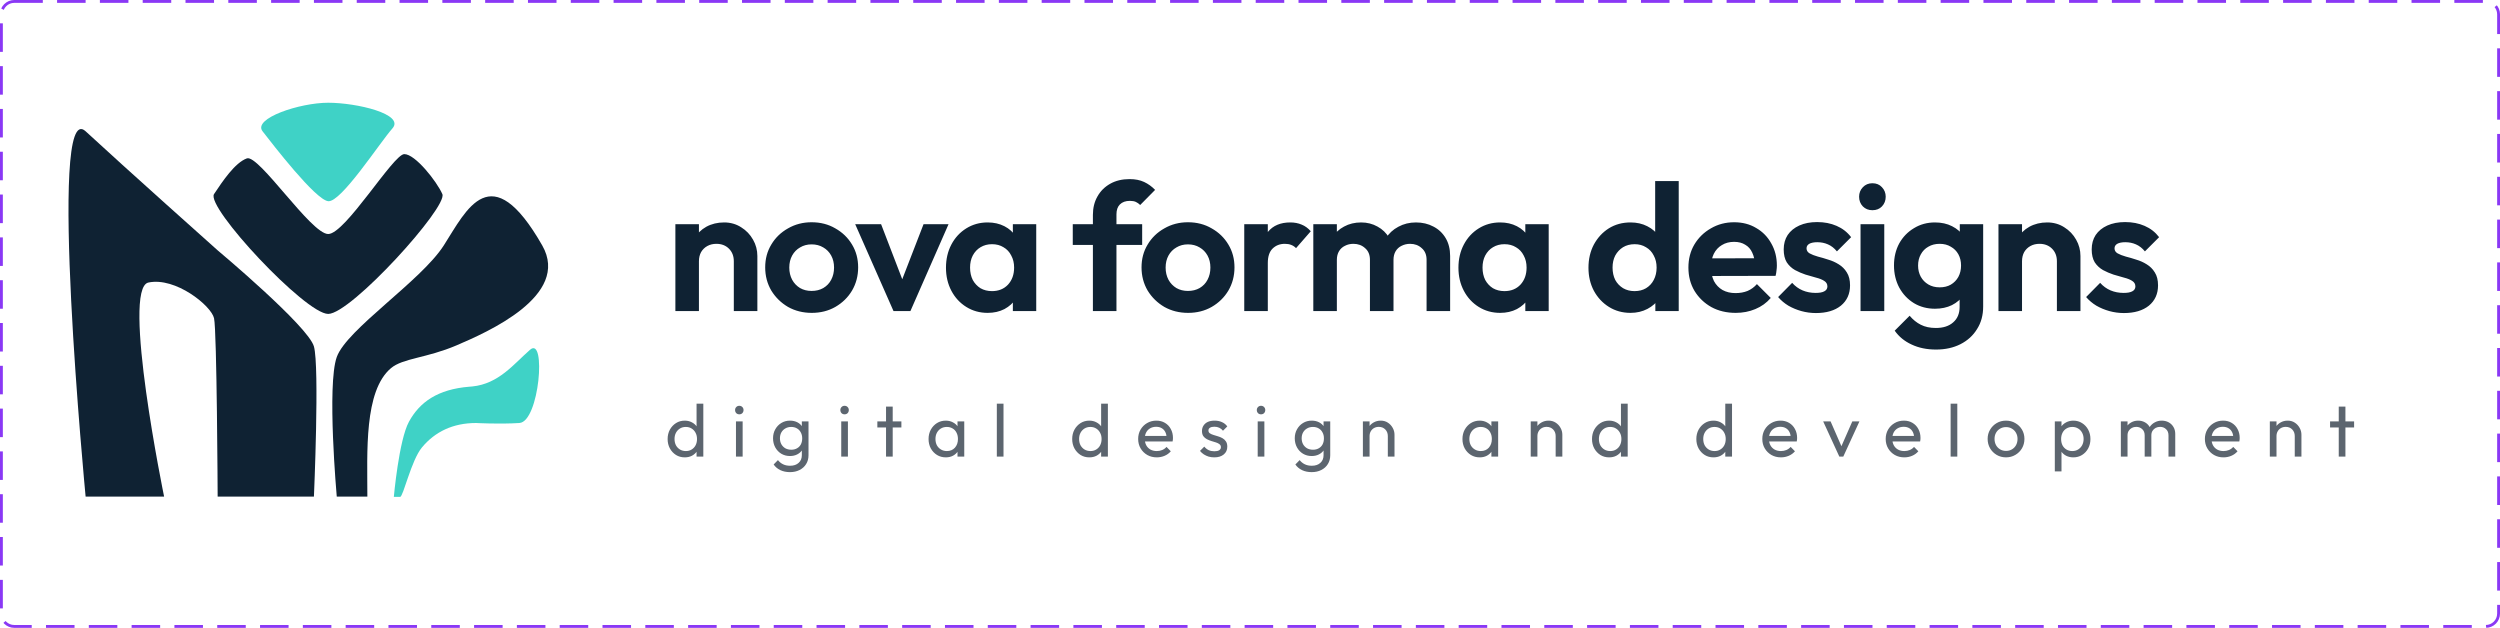
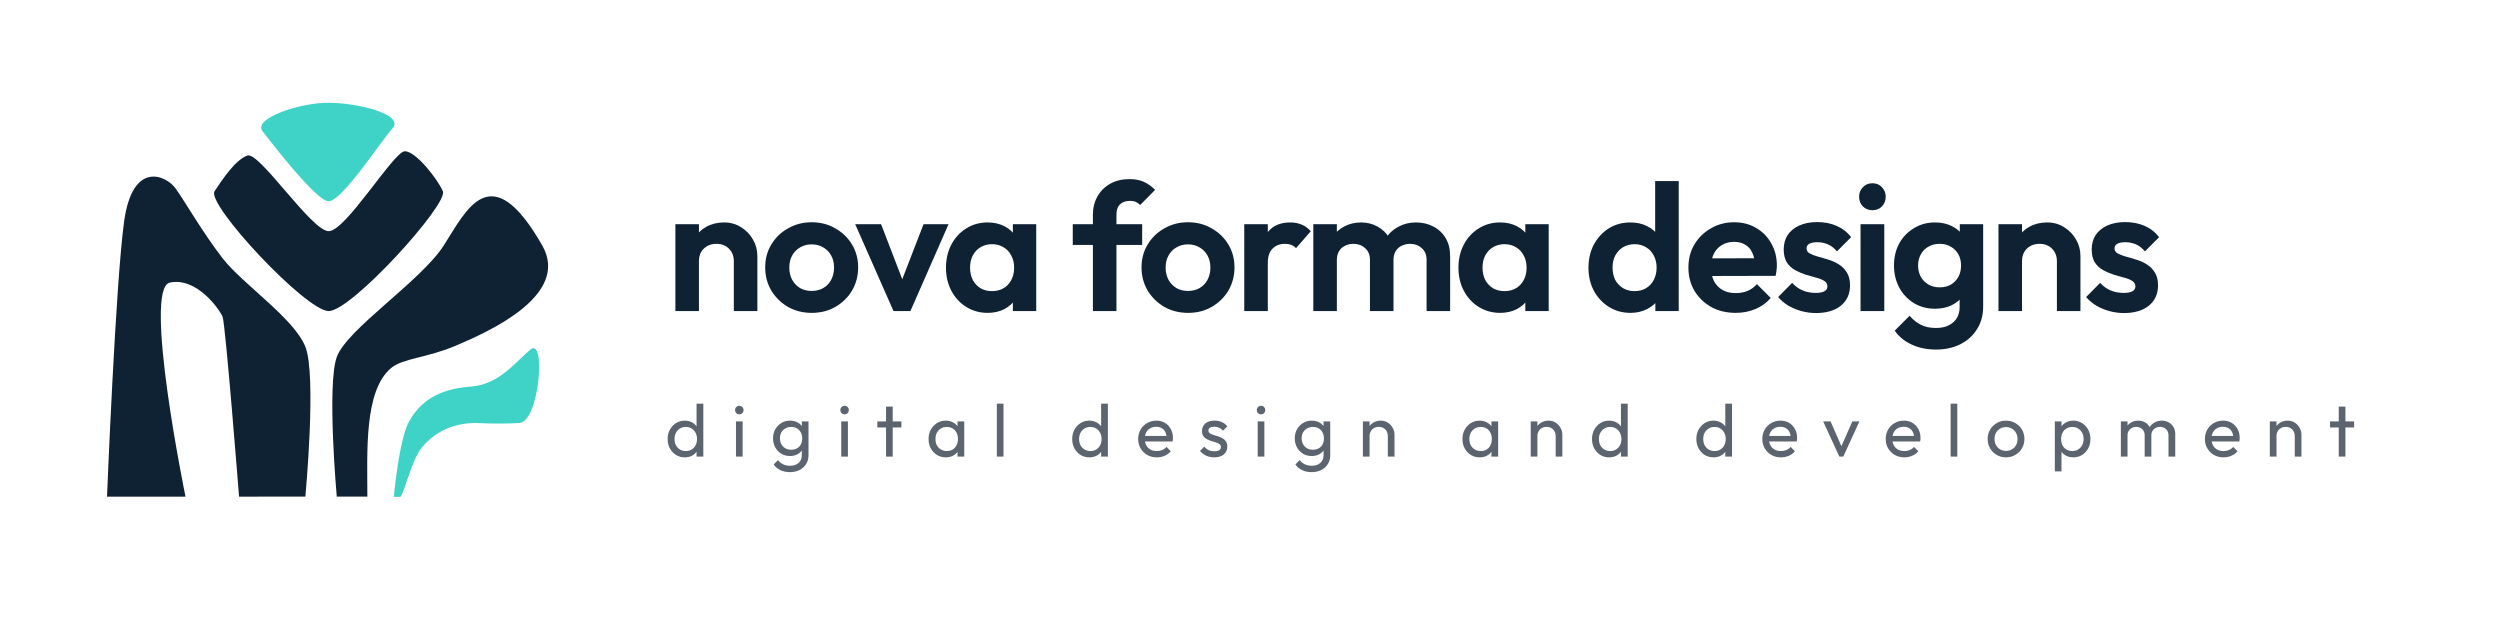
<svg xmlns="http://www.w3.org/2000/svg" width="876" height="220" viewBox="0 0 876 220" fill="none">
-   <rect x="0.5" y="0.5" width="875" height="219" rx="4.5" stroke="#8A38F5" stroke-dasharray="10 5" />
-   <path d="M30 174C30 174 16.5 33.5 30 46C43.5 58.5 76.265 87.719 76.265 87.719C76.265 87.719 108 114.295 110 121.397C112 128.5 110 174 110 174H76.265C76.265 174 76.006 115.898 75 111.5C73.994 107.102 61.5 96.989 52 99C42.5 101.011 57.5 174 57.5 174H30Z" fill="#0F2233" />
+   <path d="M37.5 174.028C37.5 174.028 40.5 99.028 43.5 77.528C46.5 56.028 58.241 61.5 61.5 66C64.759 70.5 71 81.472 78 90.5C85 99.528 103 111.5 107 121.5C111 131.5 107 174 107 174L83.765 174.028C83.765 174.028 79 113.472 78 111C77 108.528 69 97.017 59.5 99.028C50 101.039 65 174.028 65 174.028H37.5Z" fill="#0F2233" />
  <path d="M118 125.111C121.5 115.333 147.5 98.5 155.5 86C163.5 73.5 172 54.5 190 86C200.088 103.654 170.5 116.5 160 121C149.5 125.5 141.176 125.484 137 129C127.5 137 128.723 158.519 128.723 174H118C118 174 114.5 134.889 118 125.111Z" fill="#0F2233" />
  <path d="M181.991 148.22C174.982 148.669 166.818 148.22 166.818 148.22C158.7 148.22 152.388 151.306 147.845 156.786C144.062 161.348 141.307 174.106 140.198 174.106C139.09 174.106 138 174.106 138 174.106C138 174.106 139.765 154.233 143.299 147.77C147.04 140.928 153.306 136.403 164.485 135.498C164.485 135.498 165.087 135.456 165.471 135.418C174.796 134.486 180 127.558 185.733 122.558C191.467 117.558 189 147.77 181.991 148.22Z" fill="#3FD2C6" />
-   <path d="M86.5 55.5C90.667 54 109 82 115 82C121 82 137.833 54 141.667 54C145.5 54 153 63.5 155 68C157 72.5 123 110 115 110C107 110 72 72.5 75 68C78 63.5 82.333 57 86.5 55.5Z" fill="#0F2233" />
+   <path d="M86.682 54.5C90.849 53 109.182 81 115.182 81C121.182 81 138.015 53 141.849 53C145.682 53 153.182 62.5 155.182 67C157.182 71.5 123.182 109 115.182 109C107.182 109 72.182 71.5 75.182 67C78.182 62.5 82.515 56 86.682 54.5Z" fill="#0F2233" />
  <path d="M115 36C125 36 141.945 40 137.5 45C133.055 50 119.5 71 115 70.5C110.5 70 95.5 50.5 92 46C88.5 41.5 105 36 115 36Z" fill="#3FD2C6" />
  <path d="M257.129 109V91.549C257.129 89.743 256.562 88.273 255.428 87.139C254.294 86.005 252.824 85.438 251.018 85.438C249.842 85.438 248.792 85.69 247.868 86.194C246.944 86.698 246.209 87.412 245.663 88.336C245.159 89.26 244.907 90.331 244.907 91.549L241.694 89.911C241.694 87.517 242.198 85.438 243.206 83.674C244.256 81.868 245.684 80.461 247.49 79.453C249.338 78.445 251.417 77.941 253.727 77.941C255.953 77.941 257.948 78.508 259.712 79.642C261.476 80.734 262.862 82.183 263.87 83.989C264.878 85.753 265.382 87.664 265.382 89.722V109H257.129ZM236.654 109V78.571H244.907V109H236.654ZM284.441 109.63C281.375 109.63 278.603 108.937 276.125 107.551C273.689 106.123 271.736 104.212 270.266 101.818C268.838 99.382 268.124 96.673 268.124 93.691C268.124 90.709 268.838 88.042 270.266 85.69C271.694 83.296 273.647 81.406 276.125 80.02C278.603 78.592 281.354 77.878 284.378 77.878C287.486 77.878 290.258 78.592 292.694 80.02C295.172 81.406 297.125 83.296 298.553 85.69C299.981 88.042 300.695 90.709 300.695 93.691C300.695 96.673 299.981 99.382 298.553 101.818C297.125 104.212 295.172 106.123 292.694 107.551C290.258 108.937 287.507 109.63 284.441 109.63ZM284.378 101.944C285.932 101.944 287.297 101.608 288.473 100.936C289.691 100.222 290.615 99.256 291.245 98.038C291.917 96.778 292.253 95.35 292.253 93.754C292.253 92.158 291.917 90.751 291.245 89.533C290.573 88.315 289.649 87.37 288.473 86.698C287.297 85.984 285.932 85.627 284.378 85.627C282.866 85.627 281.522 85.984 280.346 86.698C279.17 87.37 278.246 88.315 277.574 89.533C276.902 90.751 276.566 92.158 276.566 93.754C276.566 95.35 276.902 96.778 277.574 98.038C278.246 99.256 279.17 100.222 280.346 100.936C281.522 101.608 282.866 101.944 284.378 101.944ZM313.086 109L299.667 78.571H308.739L318.378 103.645H313.905L323.607 78.571H332.364L319.008 109H313.086ZM346.085 109.63C343.313 109.63 340.814 108.937 338.588 107.551C336.362 106.165 334.619 104.275 333.359 101.881C332.099 99.487 331.469 96.799 331.469 93.817C331.469 90.793 332.099 88.084 333.359 85.69C334.619 83.296 336.362 81.406 338.588 80.02C340.814 78.634 343.313 77.941 346.085 77.941C348.269 77.941 350.222 78.382 351.944 79.264C353.666 80.146 355.031 81.385 356.039 82.981C357.089 84.535 357.656 86.299 357.74 88.273V99.235C357.656 101.251 357.089 103.036 356.039 104.59C355.031 106.144 353.666 107.383 351.944 108.307C350.222 109.189 348.269 109.63 346.085 109.63ZM347.597 102.007C349.907 102.007 351.776 101.251 353.204 99.739C354.632 98.185 355.346 96.19 355.346 93.754C355.346 92.158 355.01 90.751 354.338 89.533C353.708 88.273 352.805 87.307 351.629 86.635C350.495 85.921 349.151 85.564 347.597 85.564C346.085 85.564 344.741 85.921 343.565 86.635C342.431 87.307 341.528 88.273 340.856 89.533C340.226 90.751 339.911 92.158 339.911 93.754C339.911 95.392 340.226 96.841 340.856 98.101C341.528 99.319 342.431 100.285 343.565 100.999C344.741 101.671 346.085 102.007 347.597 102.007ZM354.905 109V100.81L356.228 93.376L354.905 86.068V78.571H363.095V109H354.905ZM382.953 109V75.295C382.953 72.859 383.478 70.717 384.528 68.869C385.578 66.979 387.069 65.488 389.001 64.396C390.933 63.304 393.201 62.758 395.805 62.758C397.779 62.758 399.48 63.094 400.908 63.766C402.336 64.438 403.617 65.362 404.751 66.538L399.522 71.83C399.06 71.368 398.556 71.011 398.01 70.759C397.464 70.507 396.771 70.381 395.931 70.381C394.419 70.381 393.243 70.801 392.403 71.641C391.605 72.439 391.206 73.594 391.206 75.106V109H382.953ZM375.897 85.816V78.571H400.215V85.816H375.897ZM416.31 109.63C413.244 109.63 410.472 108.937 407.994 107.551C405.558 106.123 403.605 104.212 402.135 101.818C400.707 99.382 399.993 96.673 399.993 93.691C399.993 90.709 400.707 88.042 402.135 85.69C403.563 83.296 405.516 81.406 407.994 80.02C410.472 78.592 413.223 77.878 416.247 77.878C419.355 77.878 422.127 78.592 424.563 80.02C427.041 81.406 428.994 83.296 430.422 85.69C431.85 88.042 432.564 90.709 432.564 93.691C432.564 96.673 431.85 99.382 430.422 101.818C428.994 104.212 427.041 106.123 424.563 107.551C422.127 108.937 419.376 109.63 416.31 109.63ZM416.247 101.944C417.801 101.944 419.166 101.608 420.342 100.936C421.56 100.222 422.484 99.256 423.114 98.038C423.786 96.778 424.122 95.35 424.122 93.754C424.122 92.158 423.786 90.751 423.114 89.533C422.442 88.315 421.518 87.37 420.342 86.698C419.166 85.984 417.801 85.627 416.247 85.627C414.735 85.627 413.391 85.984 412.215 86.698C411.039 87.37 410.115 88.315 409.443 89.533C408.771 90.751 408.435 92.158 408.435 93.754C408.435 95.35 408.771 96.778 409.443 98.038C410.115 99.256 411.039 100.222 412.215 100.936C413.391 101.608 414.735 101.944 416.247 101.944ZM435.987 109V78.571H444.24V109H435.987ZM444.24 92.179L441.027 90.037C441.405 86.299 442.497 83.359 444.303 81.217C446.109 79.033 448.713 77.941 452.115 77.941C453.585 77.941 454.908 78.193 456.084 78.697C457.26 79.159 458.331 79.936 459.297 81.028L454.131 86.95C453.669 86.446 453.102 86.068 452.43 85.816C451.8 85.564 451.065 85.438 450.225 85.438C448.461 85.438 447.012 86.005 445.878 87.139C444.786 88.231 444.24 89.911 444.24 92.179ZM460.183 109V78.571H468.436V109H460.183ZM480.028 109V91.045C480.028 89.281 479.461 87.916 478.327 86.95C477.235 85.942 475.87 85.438 474.232 85.438C473.14 85.438 472.153 85.669 471.271 86.131C470.389 86.551 469.696 87.181 469.192 88.021C468.688 88.861 468.436 89.869 468.436 91.045L465.223 89.47C465.223 87.118 465.727 85.081 466.735 83.359C467.785 81.637 469.192 80.314 470.956 79.39C472.72 78.424 474.715 77.941 476.941 77.941C479.041 77.941 480.952 78.424 482.674 79.39C484.396 80.314 485.761 81.637 486.769 83.359C487.777 85.039 488.281 87.076 488.281 89.47V109H480.028ZM499.873 109V91.045C499.873 89.281 499.306 87.916 498.172 86.95C497.08 85.942 495.715 85.438 494.077 85.438C493.027 85.438 492.04 85.669 491.116 86.131C490.234 86.551 489.541 87.181 489.037 88.021C488.533 88.861 488.281 89.869 488.281 91.045L483.556 89.911C483.724 87.475 484.375 85.375 485.509 83.611C486.643 81.805 488.134 80.419 489.982 79.453C491.83 78.445 493.888 77.941 496.156 77.941C498.424 77.941 500.461 78.424 502.267 79.39C504.073 80.314 505.501 81.658 506.551 83.422C507.601 85.186 508.126 87.286 508.126 89.722V109H499.873ZM525.652 109.63C522.88 109.63 520.381 108.937 518.155 107.551C515.929 106.165 514.186 104.275 512.926 101.881C511.666 99.487 511.036 96.799 511.036 93.817C511.036 90.793 511.666 88.084 512.926 85.69C514.186 83.296 515.929 81.406 518.155 80.02C520.381 78.634 522.88 77.941 525.652 77.941C527.836 77.941 529.789 78.382 531.511 79.264C533.233 80.146 534.598 81.385 535.606 82.981C536.656 84.535 537.223 86.299 537.307 88.273V99.235C537.223 101.251 536.656 103.036 535.606 104.59C534.598 106.144 533.233 107.383 531.511 108.307C529.789 109.189 527.836 109.63 525.652 109.63ZM527.164 102.007C529.474 102.007 531.343 101.251 532.771 99.739C534.199 98.185 534.913 96.19 534.913 93.754C534.913 92.158 534.577 90.751 533.905 89.533C533.275 88.273 532.372 87.307 531.196 86.635C530.062 85.921 528.718 85.564 527.164 85.564C525.652 85.564 524.308 85.921 523.132 86.635C521.998 87.307 521.095 88.273 520.423 89.533C519.793 90.751 519.478 92.158 519.478 93.754C519.478 95.392 519.793 96.841 520.423 98.101C521.095 99.319 521.998 100.285 523.132 100.999C524.308 101.671 525.652 102.007 527.164 102.007ZM534.472 109V100.81L535.795 93.376L534.472 86.068V78.571H542.662V109H534.472ZM571.34 109.63C568.526 109.63 566.006 108.937 563.78 107.551C561.554 106.165 559.79 104.275 558.488 101.881C557.228 99.487 556.598 96.799 556.598 93.817C556.598 90.793 557.228 88.084 558.488 85.69C559.79 83.296 561.533 81.406 563.717 80.02C565.943 78.634 568.484 77.941 571.34 77.941C573.524 77.941 575.477 78.382 577.199 79.264C578.963 80.146 580.37 81.385 581.42 82.981C582.512 84.535 583.1 86.299 583.184 88.273V99.109C583.1 101.083 582.533 102.868 581.483 104.464C580.433 106.06 579.026 107.32 577.262 108.244C575.498 109.168 573.524 109.63 571.34 109.63ZM572.726 102.007C574.28 102.007 575.624 101.671 576.758 100.999C577.934 100.285 578.837 99.319 579.467 98.101C580.139 96.841 580.475 95.392 580.475 93.754C580.475 92.158 580.139 90.751 579.467 89.533C578.837 88.273 577.934 87.307 576.758 86.635C575.624 85.921 574.301 85.564 572.789 85.564C571.235 85.564 569.87 85.921 568.694 86.635C567.56 87.349 566.657 88.315 565.985 89.533C565.355 90.751 565.04 92.158 565.04 93.754C565.04 95.392 565.355 96.841 565.985 98.101C566.657 99.319 567.581 100.285 568.757 100.999C569.933 101.671 571.256 102.007 572.726 102.007ZM588.224 109H580.034V100.81L581.357 93.376L579.971 86.068V63.451H588.224V109ZM608.188 109.63C604.996 109.63 602.161 108.958 599.683 107.614C597.205 106.228 595.231 104.338 593.761 101.944C592.333 99.55 591.619 96.82 591.619 93.754C591.619 90.73 592.312 88.042 593.698 85.69C595.126 83.296 597.058 81.406 599.494 80.02C601.93 78.592 604.639 77.878 607.621 77.878C610.561 77.878 613.144 78.55 615.37 79.894C617.638 81.196 619.402 83.002 620.662 85.312C621.964 87.58 622.615 90.163 622.615 93.061C622.615 93.607 622.573 94.174 622.489 94.762C622.447 95.308 622.342 95.938 622.174 96.652L596.596 96.715V90.541L618.331 90.478L614.992 93.061C614.908 91.255 614.572 89.743 613.984 88.525C613.438 87.307 612.619 86.383 611.527 85.753C610.477 85.081 609.175 84.745 607.621 84.745C605.983 84.745 604.555 85.123 603.337 85.879C602.119 86.593 601.174 87.622 600.502 88.966C599.872 90.268 599.557 91.822 599.557 93.628C599.557 95.476 599.893 97.093 600.565 98.479C601.279 99.823 602.287 100.873 603.589 101.629C604.891 102.343 606.403 102.7 608.125 102.7C609.679 102.7 611.086 102.448 612.346 101.944C613.606 101.398 614.698 100.6 615.622 99.55L620.473 104.401C619.003 106.123 617.197 107.425 615.055 108.307C612.955 109.189 610.666 109.63 608.188 109.63ZM636.287 109.693C634.565 109.693 632.864 109.462 631.184 109C629.546 108.538 628.034 107.908 626.648 107.11C625.262 106.27 624.065 105.262 623.057 104.086L627.971 99.109C629.021 100.285 630.239 101.167 631.625 101.755C633.011 102.343 634.544 102.637 636.224 102.637C637.568 102.637 638.576 102.448 639.248 102.07C639.962 101.692 640.319 101.125 640.319 100.369C640.319 99.529 639.941 98.878 639.185 98.416C638.471 97.954 637.526 97.576 636.35 97.282C635.174 96.946 633.935 96.589 632.633 96.211C631.373 95.791 630.155 95.266 628.979 94.636C627.803 93.964 626.837 93.061 626.081 91.927C625.367 90.751 625.01 89.239 625.01 87.391C625.01 85.459 625.472 83.779 626.396 82.351C627.362 80.923 628.727 79.81 630.491 79.012C632.255 78.214 634.334 77.815 636.728 77.815C639.248 77.815 641.516 78.256 643.532 79.138C645.59 80.02 647.291 81.343 648.635 83.107L643.658 88.084C642.734 86.95 641.684 86.131 640.508 85.627C639.374 85.123 638.135 84.871 636.791 84.871C635.573 84.871 634.628 85.06 633.956 85.438C633.326 85.816 633.011 86.341 633.011 87.013C633.011 87.769 633.368 88.357 634.082 88.777C634.838 89.197 635.804 89.575 636.98 89.911C638.156 90.205 639.374 90.562 640.634 90.982C641.936 91.36 643.154 91.906 644.288 92.62C645.464 93.334 646.409 94.279 647.123 95.455C647.879 96.631 648.257 98.143 648.257 99.991C648.257 102.973 647.186 105.346 645.044 107.11C642.902 108.832 639.983 109.693 636.287 109.693ZM651.932 109V78.571H660.248V109H651.932ZM656.09 73.657C654.746 73.657 653.633 73.216 652.751 72.334C651.869 71.41 651.428 70.276 651.428 68.932C651.428 67.63 651.869 66.517 652.751 65.593C653.633 64.669 654.746 64.207 656.09 64.207C657.476 64.207 658.589 64.669 659.429 65.593C660.311 66.517 660.752 67.63 660.752 68.932C660.752 70.276 660.311 71.41 659.429 72.334C658.589 73.216 657.476 73.657 656.09 73.657ZM678.395 122.482C675.161 122.482 672.305 121.894 669.827 120.718C667.349 119.584 665.375 117.967 663.905 115.867L669.134 110.638C670.31 112.024 671.612 113.074 673.04 113.788C674.51 114.544 676.274 114.922 678.332 114.922C680.894 114.922 682.91 114.271 684.38 112.969C685.892 111.667 686.648 109.861 686.648 107.551V99.928L688.034 93.25L686.711 86.572V78.571H694.901V107.425C694.901 110.449 694.187 113.074 692.759 115.3C691.373 117.568 689.441 119.332 686.963 120.592C684.485 121.852 681.629 122.482 678.395 122.482ZM678.017 108.181C675.287 108.181 672.83 107.53 670.646 106.228C668.462 104.884 666.74 103.057 665.48 100.747C664.262 98.437 663.653 95.854 663.653 92.998C663.653 90.142 664.262 87.58 665.48 85.312C666.74 83.044 668.462 81.259 670.646 79.957C672.83 78.613 675.287 77.941 678.017 77.941C680.285 77.941 682.28 78.382 684.002 79.264C685.766 80.146 687.152 81.364 688.16 82.918C689.168 84.43 689.714 86.215 689.798 88.273V97.849C689.714 99.865 689.147 101.671 688.097 103.267C687.089 104.821 685.703 106.039 683.939 106.921C682.217 107.761 680.243 108.181 678.017 108.181ZM679.655 100.684C681.167 100.684 682.469 100.369 683.561 99.739C684.695 99.067 685.577 98.164 686.207 97.03C686.837 95.854 687.152 94.531 687.152 93.061C687.152 91.549 686.837 90.226 686.207 89.092C685.577 87.958 684.695 87.076 683.561 86.446C682.469 85.774 681.167 85.438 679.655 85.438C678.143 85.438 676.82 85.774 675.686 86.446C674.552 87.076 673.67 87.979 673.04 89.155C672.41 90.289 672.095 91.591 672.095 93.061C672.095 94.489 672.41 95.791 673.04 96.967C673.67 98.101 674.552 99.004 675.686 99.676C676.82 100.348 678.143 100.684 679.655 100.684ZM720.738 109V91.549C720.738 89.743 720.171 88.273 719.037 87.139C717.903 86.005 716.433 85.438 714.627 85.438C713.451 85.438 712.401 85.69 711.477 86.194C710.553 86.698 709.818 87.412 709.272 88.336C708.768 89.26 708.516 90.331 708.516 91.549L705.303 89.911C705.303 87.517 705.807 85.438 706.815 83.674C707.865 81.868 709.293 80.461 711.099 79.453C712.947 78.445 715.026 77.941 717.336 77.941C719.562 77.941 721.557 78.508 723.321 79.642C725.085 80.734 726.471 82.183 727.479 83.989C728.487 85.753 728.991 87.664 728.991 89.722V109H720.738ZM700.263 109V78.571H708.516V109H700.263ZM744.207 109.693C742.485 109.693 740.784 109.462 739.104 109C737.466 108.538 735.954 107.908 734.568 107.11C733.182 106.27 731.985 105.262 730.977 104.086L735.891 99.109C736.941 100.285 738.159 101.167 739.545 101.755C740.931 102.343 742.464 102.637 744.144 102.637C745.488 102.637 746.496 102.448 747.168 102.07C747.882 101.692 748.239 101.125 748.239 100.369C748.239 99.529 747.861 98.878 747.105 98.416C746.391 97.954 745.446 97.576 744.27 97.282C743.094 96.946 741.855 96.589 740.553 96.211C739.293 95.791 738.075 95.266 736.899 94.636C735.723 93.964 734.757 93.061 734.001 91.927C733.287 90.751 732.93 89.239 732.93 87.391C732.93 85.459 733.392 83.779 734.316 82.351C735.282 80.923 736.647 79.81 738.411 79.012C740.175 78.214 742.254 77.815 744.648 77.815C747.168 77.815 749.436 78.256 751.452 79.138C753.51 80.02 755.211 81.343 756.555 83.107L751.578 88.084C750.654 86.95 749.604 86.131 748.428 85.627C747.294 85.123 746.055 84.871 744.711 84.871C743.493 84.871 742.548 85.06 741.876 85.438C741.246 85.816 740.931 86.341 740.931 87.013C740.931 87.769 741.288 88.357 742.002 88.777C742.758 89.197 743.724 89.575 744.9 89.911C746.076 90.205 747.294 90.562 748.554 90.982C749.856 91.36 751.074 91.906 752.208 92.62C753.384 93.334 754.329 94.279 755.043 95.455C755.799 96.631 756.177 98.143 756.177 99.991C756.177 102.973 755.106 105.346 752.964 107.11C750.822 108.832 747.903 109.693 744.207 109.693Z" fill="#0F2233" />
  <path d="M239.942 160.26C238.798 160.26 237.775 159.983 236.874 159.428C235.973 158.856 235.253 158.085 234.716 157.114C234.196 156.143 233.936 155.051 233.936 153.838C233.936 152.625 234.196 151.533 234.716 150.562C235.253 149.591 235.973 148.82 236.874 148.248C237.775 147.676 238.798 147.39 239.942 147.39C240.861 147.39 241.693 147.589 242.438 147.988C243.183 148.369 243.781 148.907 244.232 149.6C244.7 150.276 244.96 151.065 245.012 151.966V155.684C244.96 156.568 244.709 157.357 244.258 158.05C243.807 158.743 243.209 159.289 242.464 159.688C241.719 160.069 240.878 160.26 239.942 160.26ZM240.332 158.05C241.112 158.05 241.788 157.868 242.36 157.504C242.949 157.14 243.409 156.646 243.738 156.022C244.067 155.381 244.232 154.653 244.232 153.838C244.232 152.989 244.059 152.252 243.712 151.628C243.383 151.004 242.923 150.51 242.334 150.146C241.762 149.782 241.086 149.6 240.306 149.6C239.526 149.6 238.841 149.782 238.252 150.146C237.663 150.51 237.195 151.013 236.848 151.654C236.519 152.278 236.354 152.997 236.354 153.812C236.354 154.644 236.519 155.381 236.848 156.022C237.195 156.646 237.663 157.14 238.252 157.504C238.859 157.868 239.552 158.05 240.332 158.05ZM246.442 160H244.076V156.672L244.518 153.656L244.076 150.666V141.436H246.442V160ZM257.883 160V147.65H260.223V160H257.883ZM259.053 145.18C258.62 145.18 258.264 145.041 257.987 144.764C257.71 144.469 257.571 144.105 257.571 143.672C257.571 143.256 257.71 142.909 257.987 142.632C258.264 142.337 258.62 142.19 259.053 142.19C259.486 142.19 259.842 142.337 260.119 142.632C260.396 142.909 260.535 143.256 260.535 143.672C260.535 144.105 260.396 144.469 260.119 144.764C259.842 145.041 259.486 145.18 259.053 145.18ZM276.802 165.434C275.536 165.434 274.41 165.2 273.422 164.732C272.451 164.264 271.671 163.605 271.082 162.756L272.59 161.222C273.092 161.863 273.69 162.349 274.384 162.678C275.077 163.025 275.9 163.198 276.854 163.198C278.119 163.198 279.116 162.86 279.844 162.184C280.589 161.525 280.962 160.633 280.962 159.506V156.438L281.378 153.656L280.962 150.9V147.65H283.302V159.506C283.302 160.685 283.024 161.716 282.47 162.6C281.932 163.484 281.17 164.177 280.182 164.68C279.211 165.183 278.084 165.434 276.802 165.434ZM276.802 159.792C275.675 159.792 274.661 159.523 273.76 158.986C272.876 158.449 272.174 157.712 271.654 156.776C271.134 155.823 270.874 154.757 270.874 153.578C270.874 152.399 271.134 151.351 271.654 150.432C272.174 149.496 272.876 148.759 273.76 148.222C274.661 147.667 275.675 147.39 276.802 147.39C277.772 147.39 278.63 147.581 279.376 147.962C280.121 148.343 280.71 148.881 281.144 149.574C281.594 150.25 281.837 151.047 281.872 151.966V155.242C281.82 156.143 281.568 156.941 281.118 157.634C280.684 158.31 280.095 158.839 279.35 159.22C278.604 159.601 277.755 159.792 276.802 159.792ZM277.27 157.582C278.032 157.582 278.7 157.417 279.272 157.088C279.861 156.759 280.312 156.299 280.624 155.71C280.936 155.103 281.092 154.401 281.092 153.604C281.092 152.807 280.927 152.113 280.598 151.524C280.286 150.917 279.844 150.449 279.272 150.12C278.7 149.773 278.024 149.6 277.244 149.6C276.464 149.6 275.779 149.773 275.19 150.12C274.6 150.449 274.132 150.917 273.786 151.524C273.456 152.113 273.292 152.798 273.292 153.578C273.292 154.358 273.456 155.051 273.786 155.658C274.132 156.265 274.6 156.741 275.19 157.088C275.796 157.417 276.49 157.582 277.27 157.582ZM294.771 160V147.65H297.111V160H294.771ZM295.941 145.18C295.507 145.18 295.152 145.041 294.875 144.764C294.597 144.469 294.459 144.105 294.459 143.672C294.459 143.256 294.597 142.909 294.875 142.632C295.152 142.337 295.507 142.19 295.941 142.19C296.374 142.19 296.729 142.337 297.007 142.632C297.284 142.909 297.423 143.256 297.423 143.672C297.423 144.105 297.284 144.469 297.007 144.764C296.729 145.041 296.374 145.18 295.941 145.18ZM310.465 160V142.476H312.805V160H310.465ZM307.423 149.782V147.65H315.847V149.782H307.423ZM331.4 160.26C330.273 160.26 329.25 159.983 328.332 159.428C327.413 158.856 326.685 158.085 326.148 157.114C325.628 156.143 325.368 155.051 325.368 153.838C325.368 152.625 325.628 151.533 326.148 150.562C326.685 149.591 327.404 148.82 328.306 148.248C329.224 147.676 330.256 147.39 331.4 147.39C332.336 147.39 333.168 147.589 333.896 147.988C334.641 148.369 335.239 148.907 335.69 149.6C336.14 150.276 336.392 151.065 336.444 151.966V155.684C336.392 156.568 336.14 157.357 335.69 158.05C335.256 158.743 334.667 159.289 333.922 159.688C333.194 160.069 332.353 160.26 331.4 160.26ZM331.79 158.05C332.951 158.05 333.887 157.66 334.598 156.88C335.308 156.083 335.664 155.069 335.664 153.838C335.664 152.989 335.499 152.252 335.17 151.628C334.858 150.987 334.407 150.493 333.818 150.146C333.228 149.782 332.544 149.6 331.764 149.6C330.984 149.6 330.29 149.782 329.684 150.146C329.094 150.51 328.626 151.013 328.28 151.654C327.95 152.278 327.786 152.997 327.786 153.812C327.786 154.644 327.95 155.381 328.28 156.022C328.626 156.646 329.103 157.14 329.71 157.504C330.316 157.868 331.01 158.05 331.79 158.05ZM335.508 160V156.672L335.95 153.656L335.508 150.666V147.65H337.874V160H335.508ZM349.289 160V141.436H351.629V160H349.289ZM381.703 160.26C380.559 160.26 379.536 159.983 378.635 159.428C377.734 158.856 377.014 158.085 376.477 157.114C375.957 156.143 375.697 155.051 375.697 153.838C375.697 152.625 375.957 151.533 376.477 150.562C377.014 149.591 377.734 148.82 378.635 148.248C379.536 147.676 380.559 147.39 381.703 147.39C382.622 147.39 383.454 147.589 384.199 147.988C384.944 148.369 385.542 148.907 385.993 149.6C386.461 150.276 386.721 151.065 386.773 151.966V155.684C386.721 156.568 386.47 157.357 386.019 158.05C385.568 158.743 384.97 159.289 384.225 159.688C383.48 160.069 382.639 160.26 381.703 160.26ZM382.093 158.05C382.873 158.05 383.549 157.868 384.121 157.504C384.71 157.14 385.17 156.646 385.499 156.022C385.828 155.381 385.993 154.653 385.993 153.838C385.993 152.989 385.82 152.252 385.473 151.628C385.144 151.004 384.684 150.51 384.095 150.146C383.523 149.782 382.847 149.6 382.067 149.6C381.287 149.6 380.602 149.782 380.013 150.146C379.424 150.51 378.956 151.013 378.609 151.654C378.28 152.278 378.115 152.997 378.115 153.812C378.115 154.644 378.28 155.381 378.609 156.022C378.956 156.646 379.424 157.14 380.013 157.504C380.62 157.868 381.313 158.05 382.093 158.05ZM388.203 160H385.837V156.672L386.279 153.656L385.837 150.666V141.436H388.203V160ZM405.338 160.26C404.107 160.26 402.998 159.983 402.01 159.428C401.022 158.856 400.242 158.085 399.67 157.114C399.098 156.143 398.812 155.043 398.812 153.812C398.812 152.599 399.089 151.507 399.644 150.536C400.216 149.565 400.979 148.803 401.932 148.248C402.903 147.676 403.986 147.39 405.182 147.39C406.326 147.39 407.331 147.65 408.198 148.17C409.082 148.69 409.767 149.409 410.252 150.328C410.755 151.247 411.006 152.287 411.006 153.448C411.006 153.621 410.997 153.812 410.98 154.02C410.963 154.211 410.928 154.436 410.876 154.696H400.45V152.746H409.628L408.77 153.5C408.77 152.668 408.623 151.966 408.328 151.394C408.033 150.805 407.617 150.354 407.08 150.042C406.543 149.713 405.893 149.548 405.13 149.548C404.333 149.548 403.631 149.721 403.024 150.068C402.417 150.415 401.949 150.9 401.62 151.524C401.291 152.148 401.126 152.885 401.126 153.734C401.126 154.601 401.299 155.363 401.646 156.022C401.993 156.663 402.487 157.166 403.128 157.53C403.769 157.877 404.506 158.05 405.338 158.05C406.031 158.05 406.664 157.929 407.236 157.686C407.825 157.443 408.328 157.079 408.744 156.594L410.252 158.128C409.663 158.821 408.935 159.35 408.068 159.714C407.219 160.078 406.309 160.26 405.338 160.26ZM425.492 160.26C424.798 160.26 424.14 160.173 423.516 160C422.909 159.809 422.346 159.549 421.826 159.22C421.306 158.873 420.855 158.466 420.474 157.998L421.982 156.49C422.432 157.045 422.952 157.461 423.542 157.738C424.131 157.998 424.79 158.128 425.518 158.128C426.246 158.128 426.809 158.007 427.208 157.764C427.606 157.504 427.806 157.149 427.806 156.698C427.806 156.247 427.641 155.901 427.312 155.658C427 155.398 426.592 155.19 426.09 155.034C425.587 154.861 425.05 154.696 424.478 154.54C423.923 154.367 423.394 154.15 422.892 153.89C422.389 153.63 421.973 153.275 421.644 152.824C421.332 152.373 421.176 151.775 421.176 151.03C421.176 150.285 421.358 149.643 421.722 149.106C422.086 148.551 422.588 148.127 423.23 147.832C423.888 147.537 424.677 147.39 425.596 147.39C426.566 147.39 427.424 147.563 428.17 147.91C428.932 148.239 429.556 148.742 430.042 149.418L428.534 150.926C428.187 150.475 427.754 150.129 427.234 149.886C426.731 149.643 426.159 149.522 425.518 149.522C424.842 149.522 424.322 149.643 423.958 149.886C423.611 150.111 423.438 150.432 423.438 150.848C423.438 151.264 423.594 151.585 423.906 151.81C424.218 152.035 424.625 152.226 425.128 152.382C425.648 152.538 426.185 152.703 426.74 152.876C427.294 153.032 427.823 153.249 428.326 153.526C428.828 153.803 429.236 154.176 429.548 154.644C429.877 155.112 430.042 155.727 430.042 156.49C430.042 157.651 429.626 158.57 428.794 159.246C427.979 159.922 426.878 160.26 425.492 160.26ZM440.696 160V147.65H443.036V160H440.696ZM441.866 145.18C441.432 145.18 441.077 145.041 440.8 144.764C440.522 144.469 440.384 144.105 440.384 143.672C440.384 143.256 440.522 142.909 440.8 142.632C441.077 142.337 441.432 142.19 441.866 142.19C442.299 142.19 442.654 142.337 442.932 142.632C443.209 142.909 443.348 143.256 443.348 143.672C443.348 144.105 443.209 144.469 442.932 144.764C442.654 145.041 442.299 145.18 441.866 145.18ZM459.614 165.434C458.349 165.434 457.222 165.2 456.234 164.732C455.264 164.264 454.484 163.605 453.894 162.756L455.402 161.222C455.905 161.863 456.503 162.349 457.196 162.678C457.89 163.025 458.713 163.198 459.666 163.198C460.932 163.198 461.928 162.86 462.656 162.184C463.402 161.525 463.774 160.633 463.774 159.506V156.438L464.19 153.656L463.774 150.9V147.65H466.114V159.506C466.114 160.685 465.837 161.716 465.282 162.6C464.745 163.484 463.982 164.177 462.994 164.68C462.024 165.183 460.897 165.434 459.614 165.434ZM459.614 159.792C458.488 159.792 457.474 159.523 456.572 158.986C455.688 158.449 454.986 157.712 454.466 156.776C453.946 155.823 453.686 154.757 453.686 153.578C453.686 152.399 453.946 151.351 454.466 150.432C454.986 149.496 455.688 148.759 456.572 148.222C457.474 147.667 458.488 147.39 459.614 147.39C460.585 147.39 461.443 147.581 462.188 147.962C462.934 148.343 463.523 148.881 463.956 149.574C464.407 150.25 464.65 151.047 464.684 151.966V155.242C464.632 156.143 464.381 156.941 463.93 157.634C463.497 158.31 462.908 158.839 462.162 159.22C461.417 159.601 460.568 159.792 459.614 159.792ZM460.082 157.582C460.845 157.582 461.512 157.417 462.084 157.088C462.674 156.759 463.124 156.299 463.436 155.71C463.748 155.103 463.904 154.401 463.904 153.604C463.904 152.807 463.74 152.113 463.41 151.524C463.098 150.917 462.656 150.449 462.084 150.12C461.512 149.773 460.836 149.6 460.056 149.6C459.276 149.6 458.592 149.773 458.002 150.12C457.413 150.449 456.945 150.917 456.598 151.524C456.269 152.113 456.104 152.798 456.104 153.578C456.104 154.358 456.269 155.051 456.598 155.658C456.945 156.265 457.413 156.741 458.002 157.088C458.609 157.417 459.302 157.582 460.082 157.582ZM486.293 160V152.798C486.293 151.862 485.998 151.091 485.409 150.484C484.82 149.877 484.057 149.574 483.121 149.574C482.497 149.574 481.942 149.713 481.457 149.99C480.972 150.267 480.59 150.649 480.313 151.134C480.036 151.619 479.897 152.174 479.897 152.798L478.935 152.252C478.935 151.316 479.143 150.484 479.559 149.756C479.975 149.028 480.556 148.456 481.301 148.04C482.046 147.607 482.887 147.39 483.823 147.39C484.759 147.39 485.582 147.624 486.293 148.092C487.021 148.56 487.593 149.175 488.009 149.938C488.425 150.683 488.633 151.481 488.633 152.33V160H486.293ZM477.557 160V147.65H479.897V160H477.557ZM518.478 160.26C517.351 160.26 516.328 159.983 515.41 159.428C514.491 158.856 513.763 158.085 513.226 157.114C512.706 156.143 512.446 155.051 512.446 153.838C512.446 152.625 512.706 151.533 513.226 150.562C513.763 149.591 514.482 148.82 515.384 148.248C516.302 147.676 517.334 147.39 518.478 147.39C519.414 147.39 520.246 147.589 520.974 147.988C521.719 148.369 522.317 148.907 522.768 149.6C523.218 150.276 523.47 151.065 523.522 151.966V155.684C523.47 156.568 523.218 157.357 522.768 158.05C522.334 158.743 521.745 159.289 521 159.688C520.272 160.069 519.431 160.26 518.478 160.26ZM518.868 158.05C520.029 158.05 520.965 157.66 521.676 156.88C522.386 156.083 522.742 155.069 522.742 153.838C522.742 152.989 522.577 152.252 522.248 151.628C521.936 150.987 521.485 150.493 520.896 150.146C520.306 149.782 519.622 149.6 518.842 149.6C518.062 149.6 517.368 149.782 516.762 150.146C516.172 150.51 515.704 151.013 515.358 151.654C515.028 152.278 514.864 152.997 514.864 153.812C514.864 154.644 515.028 155.381 515.358 156.022C515.704 156.646 516.181 157.14 516.788 157.504C517.394 157.868 518.088 158.05 518.868 158.05ZM522.586 160V156.672L523.028 153.656L522.586 150.666V147.65H524.952V160H522.586ZM545.103 160V152.798C545.103 151.862 544.808 151.091 544.219 150.484C543.629 149.877 542.867 149.574 541.931 149.574C541.307 149.574 540.752 149.713 540.267 149.99C539.781 150.267 539.4 150.649 539.123 151.134C538.845 151.619 538.707 152.174 538.707 152.798L537.745 152.252C537.745 151.316 537.953 150.484 538.369 149.756C538.785 149.028 539.365 148.456 540.111 148.04C540.856 147.607 541.697 147.39 542.633 147.39C543.569 147.39 544.392 147.624 545.103 148.092C545.831 148.56 546.403 149.175 546.819 149.938C547.235 150.683 547.443 151.481 547.443 152.33V160H545.103ZM536.367 160V147.65H538.707V160H536.367ZM563.845 160.26C562.701 160.26 561.678 159.983 560.777 159.428C559.876 158.856 559.156 158.085 558.619 157.114C558.099 156.143 557.839 155.051 557.839 153.838C557.839 152.625 558.099 151.533 558.619 150.562C559.156 149.591 559.876 148.82 560.777 148.248C561.678 147.676 562.701 147.39 563.845 147.39C564.764 147.39 565.596 147.589 566.341 147.988C567.086 148.369 567.684 148.907 568.135 149.6C568.603 150.276 568.863 151.065 568.915 151.966V155.684C568.863 156.568 568.612 157.357 568.161 158.05C567.71 158.743 567.112 159.289 566.367 159.688C565.622 160.069 564.781 160.26 563.845 160.26ZM564.235 158.05C565.015 158.05 565.691 157.868 566.263 157.504C566.852 157.14 567.312 156.646 567.641 156.022C567.97 155.381 568.135 154.653 568.135 153.838C568.135 152.989 567.962 152.252 567.615 151.628C567.286 151.004 566.826 150.51 566.237 150.146C565.665 149.782 564.989 149.6 564.209 149.6C563.429 149.6 562.744 149.782 562.155 150.146C561.566 150.51 561.098 151.013 560.751 151.654C560.422 152.278 560.257 152.997 560.257 153.812C560.257 154.644 560.422 155.381 560.751 156.022C561.098 156.646 561.566 157.14 562.155 157.504C562.762 157.868 563.455 158.05 564.235 158.05ZM570.345 160H567.979V156.672L568.421 153.656L567.979 150.666V141.436H570.345V160ZM600.403 160.26C599.259 160.26 598.236 159.983 597.335 159.428C596.433 158.856 595.714 158.085 595.177 157.114C594.657 156.143 594.397 155.051 594.397 153.838C594.397 152.625 594.657 151.533 595.177 150.562C595.714 149.591 596.433 148.82 597.335 148.248C598.236 147.676 599.259 147.39 600.403 147.39C601.321 147.39 602.153 147.589 602.899 147.988C603.644 148.369 604.242 148.907 604.693 149.6C605.161 150.276 605.421 151.065 605.473 151.966V155.684C605.421 156.568 605.169 157.357 604.719 158.05C604.268 158.743 603.67 159.289 602.925 159.688C602.179 160.069 601.339 160.26 600.403 160.26ZM600.793 158.05C601.573 158.05 602.249 157.868 602.821 157.504C603.41 157.14 603.869 156.646 604.199 156.022C604.528 155.381 604.693 154.653 604.693 153.838C604.693 152.989 604.519 152.252 604.173 151.628C603.843 151.004 603.384 150.51 602.795 150.146C602.223 149.782 601.547 149.6 600.767 149.6C599.987 149.6 599.302 149.782 598.713 150.146C598.123 150.51 597.655 151.013 597.309 151.654C596.979 152.278 596.815 152.997 596.815 153.812C596.815 154.644 596.979 155.381 597.309 156.022C597.655 156.646 598.123 157.14 598.713 157.504C599.319 157.868 600.013 158.05 600.793 158.05ZM606.903 160H604.537V156.672L604.979 153.656L604.537 150.666V141.436H606.903V160ZM624.038 160.26C622.807 160.26 621.698 159.983 620.71 159.428C619.722 158.856 618.942 158.085 618.37 157.114C617.798 156.143 617.512 155.043 617.512 153.812C617.512 152.599 617.789 151.507 618.344 150.536C618.916 149.565 619.678 148.803 620.632 148.248C621.602 147.676 622.686 147.39 623.882 147.39C625.026 147.39 626.031 147.65 626.898 148.17C627.782 148.69 628.466 149.409 628.952 150.328C629.454 151.247 629.706 152.287 629.706 153.448C629.706 153.621 629.697 153.812 629.68 154.02C629.662 154.211 629.628 154.436 629.576 154.696H619.15V152.746H628.328L627.47 153.5C627.47 152.668 627.322 151.966 627.028 151.394C626.733 150.805 626.317 150.354 625.78 150.042C625.242 149.713 624.592 149.548 623.83 149.548C623.032 149.548 622.33 149.721 621.724 150.068C621.117 150.415 620.649 150.9 620.32 151.524C619.99 152.148 619.826 152.885 619.826 153.734C619.826 154.601 619.999 155.363 620.346 156.022C620.692 156.663 621.186 157.166 621.828 157.53C622.469 157.877 623.206 158.05 624.038 158.05C624.731 158.05 625.364 157.929 625.936 157.686C626.525 157.443 627.028 157.079 627.444 156.594L628.952 158.128C628.362 158.821 627.634 159.35 626.768 159.714C625.918 160.078 625.008 160.26 624.038 160.26ZM644.503 160L638.835 147.65H641.435L645.985 158.076H644.477L649.053 147.65H651.549L645.881 160H644.503ZM667.273 160.26C666.042 160.26 664.933 159.983 663.945 159.428C662.957 158.856 662.177 158.085 661.605 157.114C661.033 156.143 660.747 155.043 660.747 153.812C660.747 152.599 661.024 151.507 661.579 150.536C662.151 149.565 662.913 148.803 663.867 148.248C664.837 147.676 665.921 147.39 667.117 147.39C668.261 147.39 669.266 147.65 670.133 148.17C671.017 148.69 671.701 149.409 672.187 150.328C672.689 151.247 672.941 152.287 672.941 153.448C672.941 153.621 672.932 153.812 672.915 154.02C672.897 154.211 672.863 154.436 672.811 154.696H662.385V152.746H671.563L670.705 153.5C670.705 152.668 670.557 151.966 670.263 151.394C669.968 150.805 669.552 150.354 669.015 150.042C668.477 149.713 667.827 149.548 667.065 149.548C666.267 149.548 665.565 149.721 664.959 150.068C664.352 150.415 663.884 150.9 663.555 151.524C663.225 152.148 663.061 152.885 663.061 153.734C663.061 154.601 663.234 155.363 663.581 156.022C663.927 156.663 664.421 157.166 665.063 157.53C665.704 157.877 666.441 158.05 667.273 158.05C667.966 158.05 668.599 157.929 669.171 157.686C669.76 157.443 670.263 157.079 670.679 156.594L672.187 158.128C671.597 158.821 670.869 159.35 670.003 159.714C669.153 160.078 668.243 160.26 667.273 160.26ZM683.5 160V141.436H685.84V160H683.5ZM702.914 160.26C701.701 160.26 700.609 159.974 699.638 159.402C698.668 158.83 697.896 158.059 697.324 157.088C696.752 156.1 696.466 154.999 696.466 153.786C696.466 152.59 696.752 151.515 697.324 150.562C697.896 149.591 698.668 148.82 699.638 148.248C700.609 147.676 701.701 147.39 702.914 147.39C704.11 147.39 705.194 147.676 706.164 148.248C707.152 148.803 707.932 149.565 708.504 150.536C709.076 151.507 709.362 152.59 709.362 153.786C709.362 154.999 709.076 156.1 708.504 157.088C707.932 158.059 707.152 158.83 706.164 159.402C705.194 159.974 704.11 160.26 702.914 160.26ZM702.914 157.998C703.694 157.998 704.388 157.816 704.994 157.452C705.601 157.088 706.078 156.594 706.424 155.97C706.771 155.329 706.944 154.601 706.944 153.786C706.944 152.989 706.762 152.278 706.398 151.654C706.052 151.03 705.575 150.545 704.968 150.198C704.379 149.834 703.694 149.652 702.914 149.652C702.134 149.652 701.441 149.834 700.834 150.198C700.228 150.545 699.751 151.03 699.404 151.654C699.058 152.278 698.884 152.989 698.884 153.786C698.884 154.601 699.058 155.329 699.404 155.97C699.751 156.594 700.228 157.088 700.834 157.452C701.441 157.816 702.134 157.998 702.914 157.998ZM726.507 160.26C725.571 160.26 724.722 160.069 723.959 159.688C723.214 159.289 722.616 158.743 722.165 158.05C721.714 157.357 721.463 156.568 721.411 155.684V151.966C721.463 151.065 721.714 150.276 722.165 149.6C722.633 148.907 723.24 148.369 723.985 147.988C724.748 147.589 725.588 147.39 726.507 147.39C727.634 147.39 728.648 147.676 729.549 148.248C730.468 148.82 731.187 149.591 731.707 150.562C732.227 151.533 732.487 152.625 732.487 153.838C732.487 155.051 732.227 156.143 731.707 157.114C731.187 158.085 730.468 158.856 729.549 159.428C728.648 159.983 727.634 160.26 726.507 160.26ZM720.007 165.174V147.65H722.347V150.9L721.905 153.89L722.347 156.906V165.174H720.007ZM726.117 158.05C726.897 158.05 727.582 157.868 728.171 157.504C728.76 157.14 729.228 156.646 729.575 156.022C729.922 155.381 730.095 154.644 730.095 153.812C730.095 152.997 729.922 152.269 729.575 151.628C729.228 150.987 728.76 150.493 728.171 150.146C727.582 149.782 726.906 149.6 726.143 149.6C725.363 149.6 724.678 149.782 724.089 150.146C723.5 150.493 723.04 150.987 722.711 151.628C722.382 152.269 722.217 153.006 722.217 153.838C722.217 154.653 722.373 155.381 722.685 156.022C723.014 156.646 723.474 157.14 724.063 157.504C724.67 157.868 725.354 158.05 726.117 158.05ZM743.148 160V147.65H745.488V160H743.148ZM751.494 160V152.538C751.494 151.619 751.208 150.9 750.636 150.38C750.081 149.843 749.379 149.574 748.53 149.574C747.958 149.574 747.447 149.695 746.996 149.938C746.545 150.181 746.181 150.519 745.904 150.952C745.627 151.385 745.488 151.905 745.488 152.512L744.526 152.044C744.526 151.108 744.725 150.293 745.124 149.6C745.54 148.907 746.103 148.369 746.814 147.988C747.525 147.589 748.322 147.39 749.206 147.39C750.073 147.39 750.853 147.581 751.546 147.962C752.257 148.343 752.811 148.881 753.21 149.574C753.626 150.267 753.834 151.091 753.834 152.044V160H751.494ZM759.84 160V152.538C759.84 151.619 759.554 150.9 758.982 150.38C758.427 149.843 757.734 149.574 756.902 149.574C756.33 149.574 755.81 149.695 755.342 149.938C754.891 150.181 754.527 150.519 754.25 150.952C753.973 151.385 753.834 151.905 753.834 152.512L752.508 152.044C752.56 151.091 752.811 150.276 753.262 149.6C753.73 148.907 754.328 148.369 755.056 147.988C755.784 147.589 756.581 147.39 757.448 147.39C758.349 147.39 759.155 147.581 759.866 147.962C760.577 148.343 761.14 148.881 761.556 149.574C761.989 150.267 762.206 151.099 762.206 152.07V160H759.84ZM779.118 160.26C777.888 160.26 776.778 159.983 775.79 159.428C774.802 158.856 774.022 158.085 773.45 157.114C772.878 156.143 772.592 155.043 772.592 153.812C772.592 152.599 772.87 151.507 773.424 150.536C773.996 149.565 774.759 148.803 775.712 148.248C776.683 147.676 777.766 147.39 778.962 147.39C780.106 147.39 781.112 147.65 781.978 148.17C782.862 148.69 783.547 149.409 784.032 150.328C784.535 151.247 784.786 152.287 784.786 153.448C784.786 153.621 784.778 153.812 784.76 154.02C784.743 154.211 784.708 154.436 784.656 154.696H774.23V152.746H783.408L782.55 153.5C782.55 152.668 782.403 151.966 782.108 151.394C781.814 150.805 781.398 150.354 780.86 150.042C780.323 149.713 779.673 149.548 778.91 149.548C778.113 149.548 777.411 149.721 776.804 150.068C776.198 150.415 775.73 150.9 775.4 151.524C775.071 152.148 774.906 152.885 774.906 153.734C774.906 154.601 775.08 155.363 775.426 156.022C775.773 156.663 776.267 157.166 776.908 157.53C777.55 157.877 778.286 158.05 779.118 158.05C779.812 158.05 780.444 157.929 781.016 157.686C781.606 157.443 782.108 157.079 782.524 156.594L784.032 158.128C783.443 158.821 782.715 159.35 781.848 159.714C780.999 160.078 780.089 160.26 779.118 160.26ZM804.082 160V152.798C804.082 151.862 803.787 151.091 803.198 150.484C802.609 149.877 801.846 149.574 800.91 149.574C800.286 149.574 799.731 149.713 799.246 149.99C798.761 150.267 798.379 150.649 798.102 151.134C797.825 151.619 797.686 152.174 797.686 152.798L796.724 152.252C796.724 151.316 796.932 150.484 797.348 149.756C797.764 149.028 798.345 148.456 799.09 148.04C799.835 147.607 800.676 147.39 801.612 147.39C802.548 147.39 803.371 147.624 804.082 148.092C804.81 148.56 805.382 149.175 805.798 149.938C806.214 150.683 806.422 151.481 806.422 152.33V160H804.082ZM795.346 160V147.65H797.686V160H795.346ZM819.496 160V142.476H821.836V160H819.496ZM816.454 149.782V147.65H824.878V149.782H816.454Z" fill="#5C656F" />
</svg>
